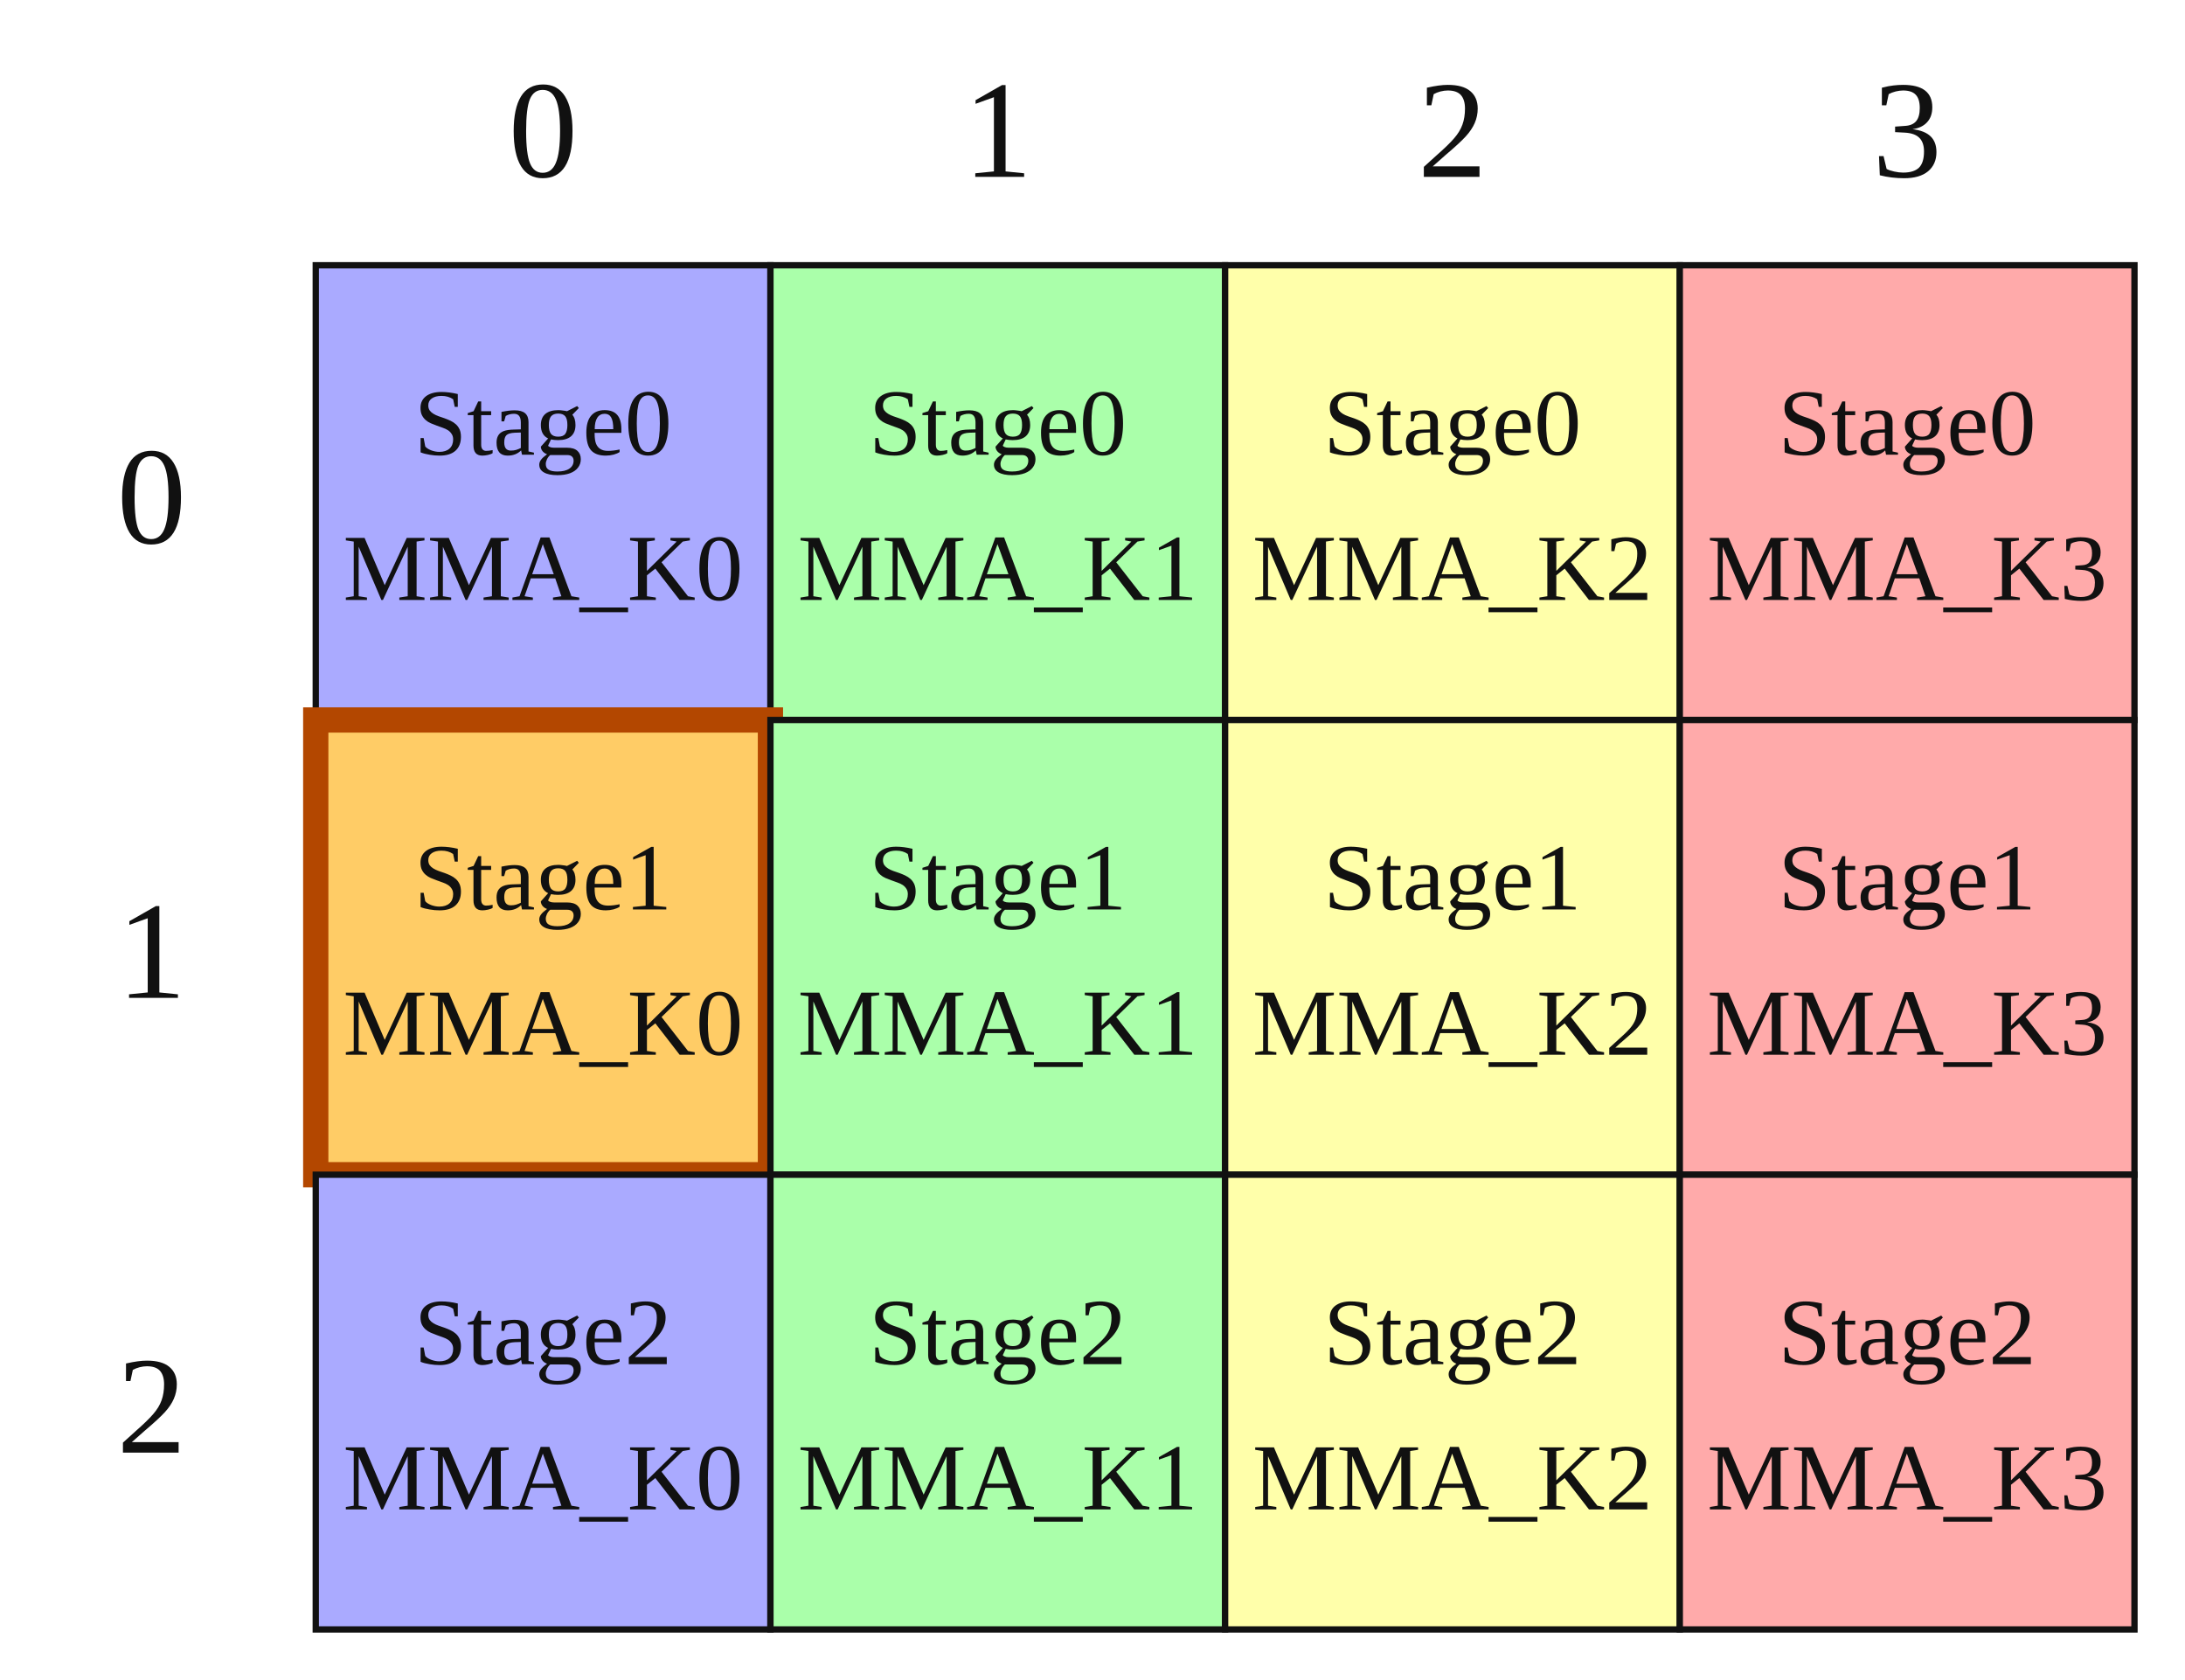
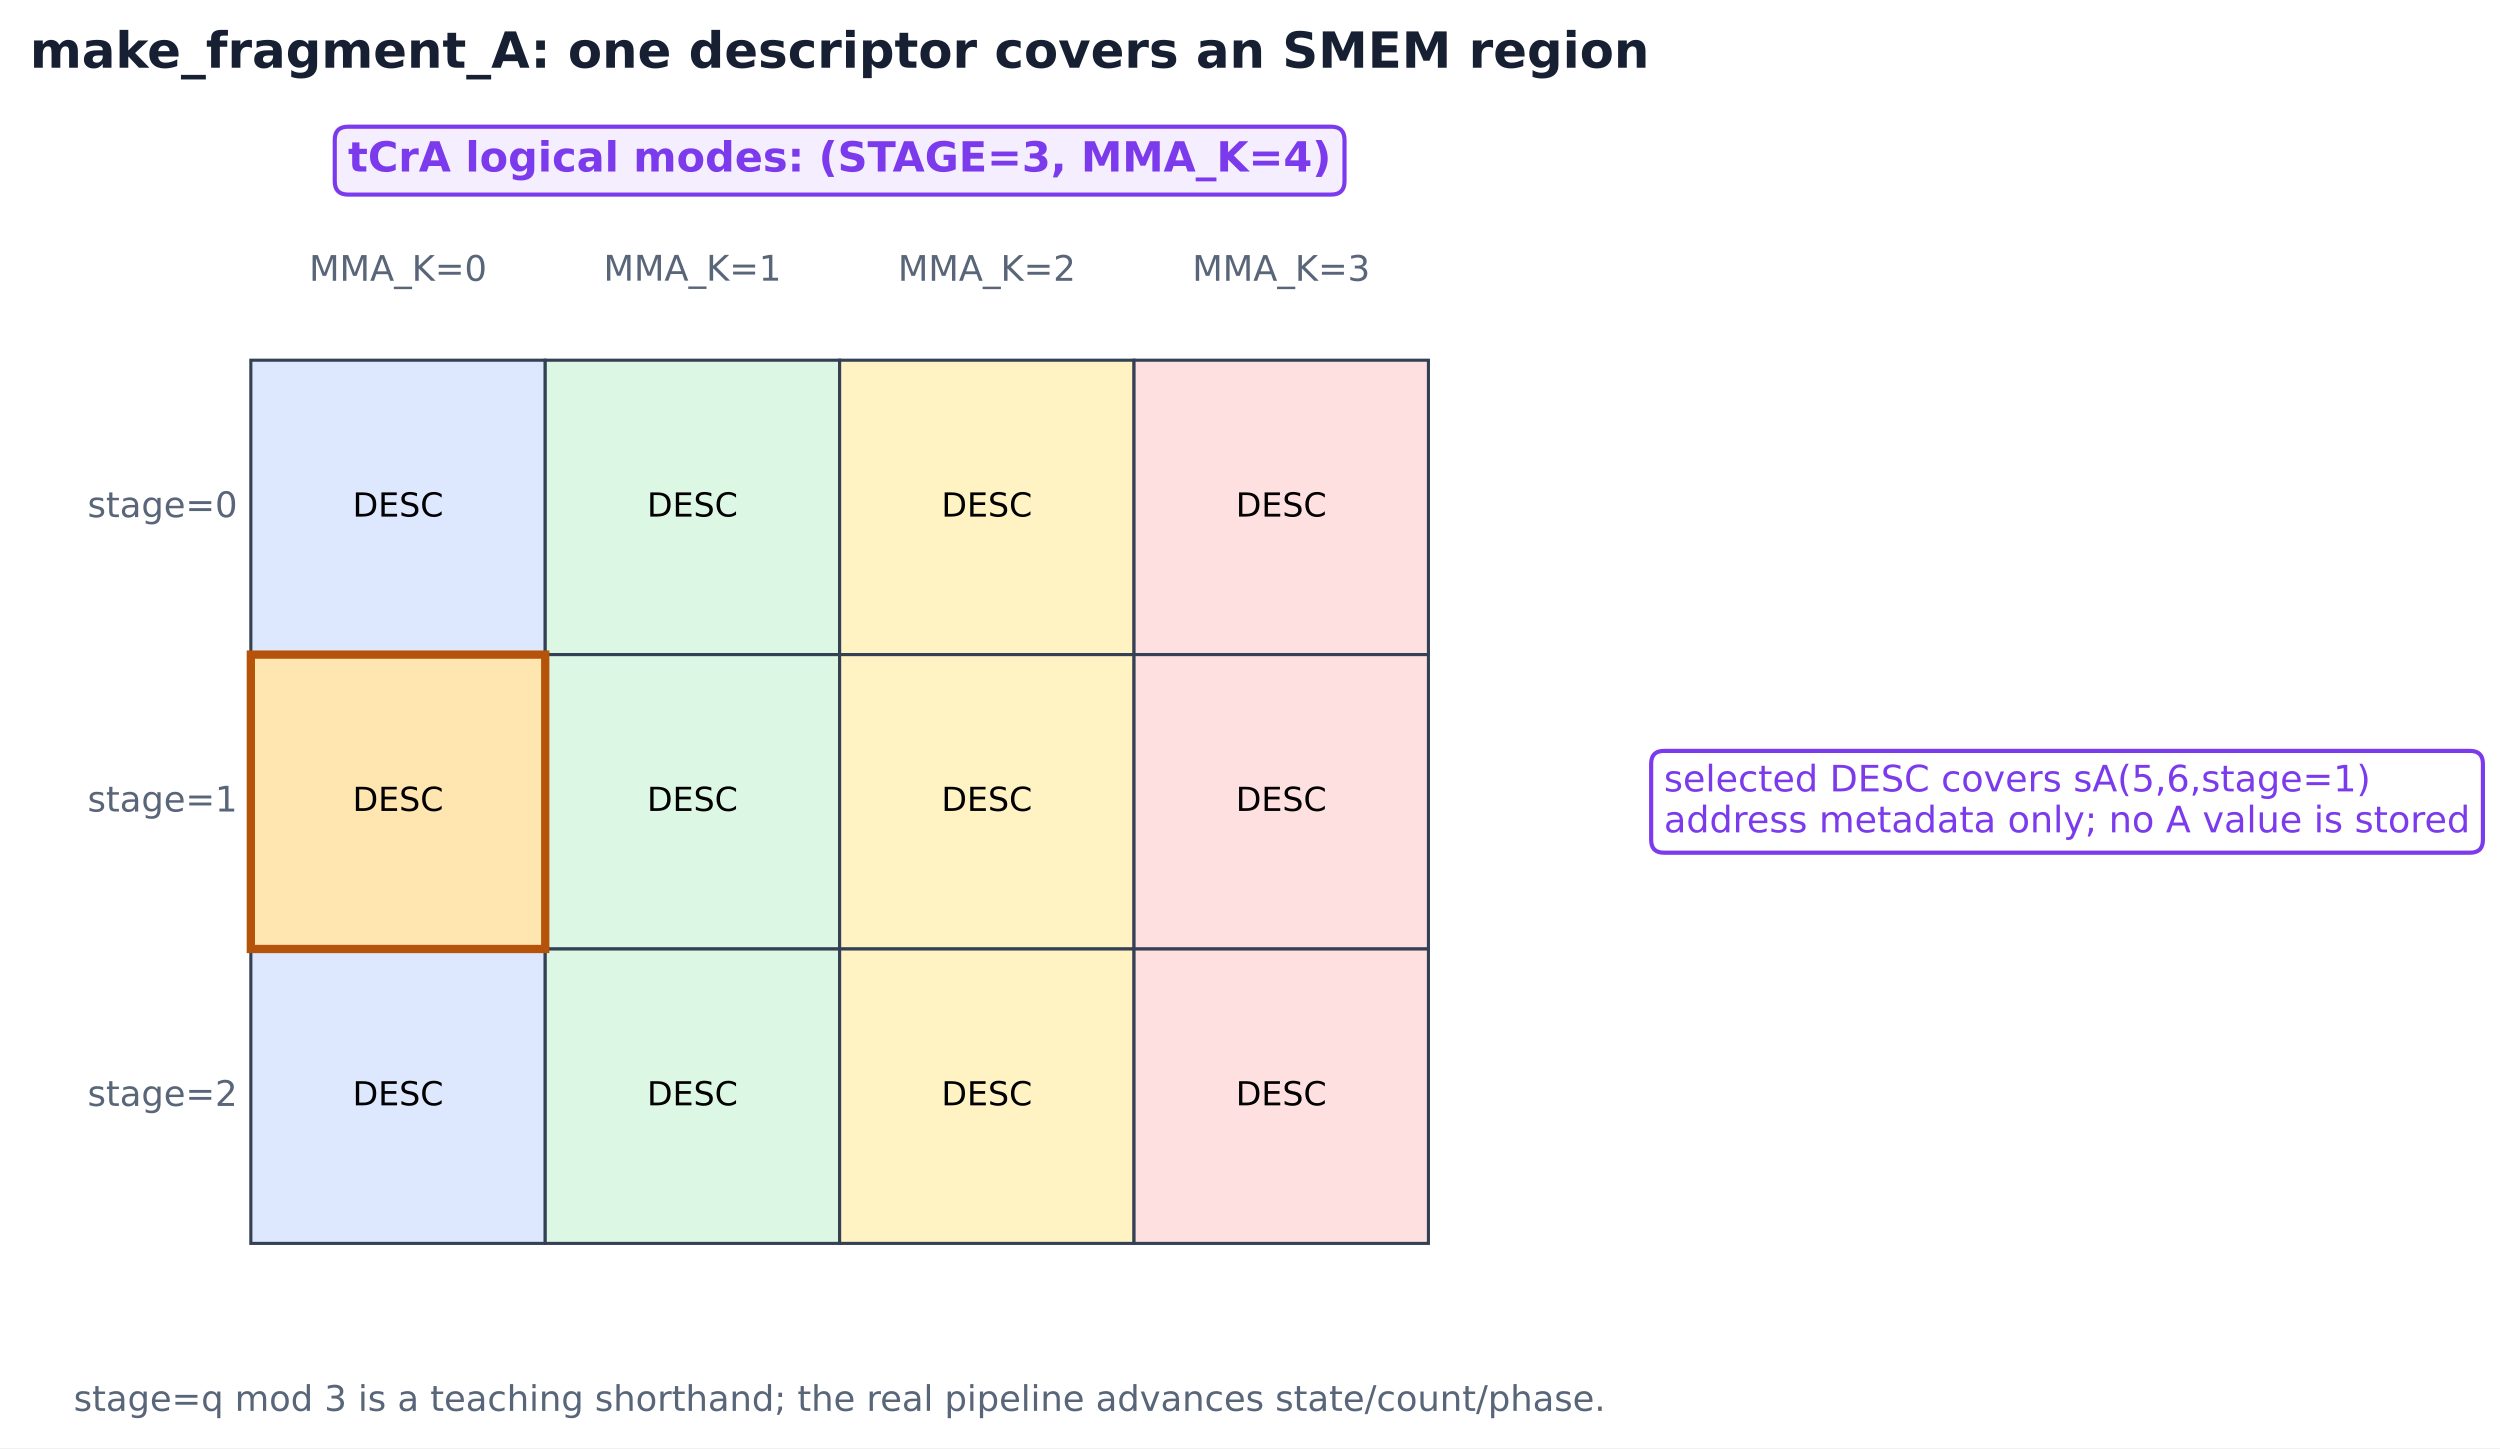
- <svg xmlns="http://www.w3.org/2000/svg" width="346" height="266" viewBox="0 0 346 266" role="img">
-   <style>
- text{font-family:'Times New Roman','Noto Serif CJK SC',serif;fill:#111111}
- .axis{font-size:22px}.cell{font-size:15px}
- </style>
-   <rect width="346" height="266" fill="#ffffff" />
-   <text x="86.0" y="28" class="axis" text-anchor="middle">0</text>
-   <text x="158.0" y="28" class="axis" text-anchor="middle">1</text>
-   <text x="230.0" y="28" class="axis" text-anchor="middle">2</text>
-   <text x="302.0" y="28" class="axis" text-anchor="middle">3</text>
-   <text x="24" y="86.0" class="axis" text-anchor="middle">0</text>
-   <text x="24" y="158.0" class="axis" text-anchor="middle">1</text>
-   <text x="24" y="230.0" class="axis" text-anchor="middle">2</text>
-   <rect x="50" y="42" width="72" height="72" fill="#aaaaff" stroke="#111111" stroke-width="1" />
-   <text x="86.0" y="72" class="cell" text-anchor="middle">Stage0</text>
-   <text x="86.0" y="95" class="cell" text-anchor="middle">MMA_K0</text>
-   <rect x="122" y="42" width="72" height="72" fill="#aaffaa" stroke="#111111" stroke-width="1" />
-   <text x="158.0" y="72" class="cell" text-anchor="middle">Stage0</text>
-   <text x="158.0" y="95" class="cell" text-anchor="middle">MMA_K1</text>
-   <rect x="194" y="42" width="72" height="72" fill="#ffffaa" stroke="#111111" stroke-width="1" />
-   <text x="230.0" y="72" class="cell" text-anchor="middle">Stage0</text>
-   <text x="230.0" y="95" class="cell" text-anchor="middle">MMA_K2</text>
-   <rect x="266" y="42" width="72" height="72" fill="#ffaaaa" stroke="#111111" stroke-width="1" />
-   <text x="302.0" y="72" class="cell" text-anchor="middle">Stage0</text>
-   <text x="302.0" y="95" class="cell" text-anchor="middle">MMA_K3</text>
-   <rect x="50" y="114" width="72" height="72" fill="#ffcc66" stroke="#b34700" stroke-width="4" />
-   <text x="86.0" y="144" class="cell" text-anchor="middle">Stage1</text>
-   <text x="86.0" y="167" class="cell" text-anchor="middle">MMA_K0</text>
-   <rect x="122" y="114" width="72" height="72" fill="#aaffaa" stroke="#111111" stroke-width="1" />
-   <text x="158.0" y="144" class="cell" text-anchor="middle">Stage1</text>
-   <text x="158.0" y="167" class="cell" text-anchor="middle">MMA_K1</text>
-   <rect x="194" y="114" width="72" height="72" fill="#ffffaa" stroke="#111111" stroke-width="1" />
-   <text x="230.0" y="144" class="cell" text-anchor="middle">Stage1</text>
-   <text x="230.0" y="167" class="cell" text-anchor="middle">MMA_K2</text>
-   <rect x="266" y="114" width="72" height="72" fill="#ffaaaa" stroke="#111111" stroke-width="1" />
-   <text x="302.0" y="144" class="cell" text-anchor="middle">Stage1</text>
-   <text x="302.0" y="167" class="cell" text-anchor="middle">MMA_K3</text>
-   <rect x="50" y="186" width="72" height="72" fill="#aaaaff" stroke="#111111" stroke-width="1" />
-   <text x="86.0" y="216" class="cell" text-anchor="middle">Stage2</text>
-   <text x="86.0" y="239" class="cell" text-anchor="middle">MMA_K0</text>
-   <rect x="122" y="186" width="72" height="72" fill="#aaffaa" stroke="#111111" stroke-width="1" />
-   <text x="158.0" y="216" class="cell" text-anchor="middle">Stage2</text>
-   <text x="158.0" y="239" class="cell" text-anchor="middle">MMA_K1</text>
-   <rect x="194" y="186" width="72" height="72" fill="#ffffaa" stroke="#111111" stroke-width="1" />
-   <text x="230.0" y="216" class="cell" text-anchor="middle">Stage2</text>
-   <text x="230.0" y="239" class="cell" text-anchor="middle">MMA_K2</text>
-   <rect x="266" y="186" width="72" height="72" fill="#ffaaaa" stroke="#111111" stroke-width="1" />
-   <text x="302.0" y="216" class="cell" text-anchor="middle">Stage2</text>
-   <text x="302.0" y="239" class="cell" text-anchor="middle">MMA_K3</text>
+ <svg xmlns="http://www.w3.org/2000/svg" width="602.42pt" height="348.941pt" viewBox="0 0 602.42 348.941" version="1.1">
+   <defs>
+     <style type="text/css">*{stroke-linejoin: round; stroke-linecap: butt}</style>
+   </defs>
+   <g id="figure_1">
+     <g id="patch_1">
+       <path d="M 0 348.941 L 602.42 348.941 L 602.42 0 L 0 0 z " style="fill: #ffffff" />
+     </g>
+     <g id="axes_1">
+       <g id="patch_2">
+         <path d="M 60.444 86.798 L 131.384 86.798 L 131.384 157.738 L 60.444 157.738 z " clip-path="url(#p34037b0518)" style="fill: #dde8ff; stroke: #344054; stroke-width: 0.75; stroke-linejoin: miter" />
+       </g>
+       <g id="patch_3">
+         <path d="M 131.384 86.798 L 202.324 86.798 L 202.324 157.738 L 131.384 157.738 z " clip-path="url(#p34037b0518)" style="fill: #ddf7e5; stroke: #344054; stroke-width: 0.75; stroke-linejoin: miter" />
+       </g>
+       <g id="patch_4">
+         <path d="M 202.324 86.798 L 273.264 86.798 L 273.264 157.738 L 202.324 157.738 z " clip-path="url(#p34037b0518)" style="fill: #fff3c4; stroke: #344054; stroke-width: 0.75; stroke-linejoin: miter" />
+       </g>
+       <g id="patch_5">
+         <path d="M 273.264 86.798 L 344.204 86.798 L 344.204 157.738 L 273.264 157.738 z " clip-path="url(#p34037b0518)" style="fill: #ffe0e0; stroke: #344054; stroke-width: 0.75; stroke-linejoin: miter" />
+       </g>
+       <g id="patch_6">
+         <path d="M 60.444 157.738 L 131.384 157.738 L 131.384 228.678 L 60.444 228.678 z " clip-path="url(#p34037b0518)" style="fill: #dde8ff; stroke: #344054; stroke-width: 0.75; stroke-linejoin: miter" />
+       </g>
+       <g id="patch_7">
+         <path d="M 131.384 157.738 L 202.324 157.738 L 202.324 228.678 L 131.384 228.678 z " clip-path="url(#p34037b0518)" style="fill: #ddf7e5; stroke: #344054; stroke-width: 0.75; stroke-linejoin: miter" />
+       </g>
+       <g id="patch_8">
+         <path d="M 202.324 157.738 L 273.264 157.738 L 273.264 228.678 L 202.324 228.678 z " clip-path="url(#p34037b0518)" style="fill: #fff3c4; stroke: #344054; stroke-width: 0.75; stroke-linejoin: miter" />
+       </g>
+       <g id="patch_9">
+         <path d="M 273.264 157.738 L 344.204 157.738 L 344.204 228.678 L 273.264 228.678 z " clip-path="url(#p34037b0518)" style="fill: #ffe0e0; stroke: #344054; stroke-width: 0.75; stroke-linejoin: miter" />
+       </g>
+       <g id="patch_10">
+         <path d="M 60.444 228.678 L 131.384 228.678 L 131.384 299.618 L 60.444 299.618 z " clip-path="url(#p34037b0518)" style="fill: #dde8ff; stroke: #344054; stroke-width: 0.75; stroke-linejoin: miter" />
+       </g>
+       <g id="patch_11">
+         <path d="M 131.384 228.678 L 202.324 228.678 L 202.324 299.618 L 131.384 299.618 z " clip-path="url(#p34037b0518)" style="fill: #ddf7e5; stroke: #344054; stroke-width: 0.75; stroke-linejoin: miter" />
+       </g>
+       <g id="patch_12">
+         <path d="M 202.324 228.678 L 273.264 228.678 L 273.264 299.618 L 202.324 299.618 z " clip-path="url(#p34037b0518)" style="fill: #fff3c4; stroke: #344054; stroke-width: 0.75; stroke-linejoin: miter" />
+       </g>
+       <g id="patch_13">
+         <path d="M 273.264 228.678 L 344.204 228.678 L 344.204 299.618 L 273.264 299.618 z " clip-path="url(#p34037b0518)" style="fill: #ffe0e0; stroke: #344054; stroke-width: 0.75; stroke-linejoin: miter" />
+       </g>
+       <g id="text_1">
+         <g id="patch_14">
+           <path d="M 400.956 205.473 L 595.22 205.473 Q 598.3 205.473 598.3 202.393 L 598.3 184.023 Q 598.3 180.943 595.22 180.943 L 400.956 180.943 Q 397.876 180.943 397.876 184.023 L 397.876 202.393 Q 397.876 205.473 400.956 205.473 z " style="fill: #ffffff; stroke: #7c3aed; stroke-linejoin: miter" />
+         </g>
+         <text style="font-size: 8.8px; font-family: 'DejaVu Sans'; fill: #7c3aed" transform="translate(400.9558 190.7092)">selected DESC covers sA(5,6,stage=1)</text>
+         <text style="font-size: 8.8px; font-family: 'DejaVu Sans'; fill: #7c3aed" transform="translate(400.9558 200.5633)">address metadata only; no A value is stored</text>
+       </g>
+       <g id="text_2">
+         <g id="patch_15">
+           <path d="M 83.866 46.886 L 320.782 46.886 Q 323.982 46.886 323.982 43.686 L 323.982 33.73 Q 323.982 30.53 320.782 30.53 L 83.866 30.53 Q 80.666 30.53 80.666 33.73 L 80.666 43.686 Q 80.666 46.886 83.866 46.886 z " style="fill: #f5eeff; stroke: #7c3aed; stroke-linejoin: miter" />
+         </g>
+         <text style="font-weight: 700; font-size: 10px; font-family: 'DejaVu Sans'; text-anchor: middle; fill: #7c3aed" x="202.324" y="41.328" transform="rotate(-0 202.3237 41.328)">tCrA logical modes: (STAGE=3, MMA_K=4)</text>
+       </g>
+       <g id="patch_16">
+         <path d="M 60.444 157.738 L 131.384 157.738 L 131.384 228.678 L 60.444 228.678 z " clip-path="url(#p34037b0518)" style="fill: #ffe6b0; stroke: #b45309; stroke-width: 2; stroke-linejoin: miter" />
+       </g>
+       <g id="text_3">
+         <text style="font-size: 8px; font-family: 'DejaVu Sans'; text-anchor: middle" x="95.914" y="124.475" transform="rotate(-0 95.91375 124.4755)">DESC</text>
+       </g>
+       <g id="text_4">
+         <text style="font-size: 8px; font-family: 'DejaVu Sans'; text-anchor: middle" x="166.854" y="124.475" transform="rotate(-0 166.8537 124.4755)">DESC</text>
+       </g>
+       <g id="text_5">
+         <text style="font-size: 8px; font-family: 'DejaVu Sans'; text-anchor: middle" x="237.794" y="124.475" transform="rotate(-0 237.7937 124.4755)">DESC</text>
+       </g>
+       <g id="text_6">
+         <text style="font-size: 8px; font-family: 'DejaVu Sans'; text-anchor: middle" x="308.734" y="124.475" transform="rotate(-0 308.7337 124.4755)">DESC</text>
+       </g>
+       <g id="text_7">
+         <text style="font-size: 8px; font-family: 'DejaVu Sans'; text-anchor: middle" x="95.914" y="195.416" transform="rotate(-0 95.91375 195.4155)">DESC</text>
+       </g>
+       <g id="text_8">
+         <text style="font-size: 8px; font-family: 'DejaVu Sans'; text-anchor: middle" x="166.854" y="195.416" transform="rotate(-0 166.8537 195.4155)">DESC</text>
+       </g>
+       <g id="text_9">
+         <text style="font-size: 8px; font-family: 'DejaVu Sans'; text-anchor: middle" x="237.794" y="195.416" transform="rotate(-0 237.7937 195.4155)">DESC</text>
+       </g>
+       <g id="text_10">
+         <text style="font-size: 8px; font-family: 'DejaVu Sans'; text-anchor: middle" x="308.734" y="195.416" transform="rotate(-0 308.7337 195.4155)">DESC</text>
+       </g>
+       <g id="text_11">
+         <text style="font-size: 8px; font-family: 'DejaVu Sans'; text-anchor: middle" x="95.914" y="266.356" transform="rotate(-0 95.91375 266.3555)">DESC</text>
+       </g>
+       <g id="text_12">
+         <text style="font-size: 8px; font-family: 'DejaVu Sans'; text-anchor: middle" x="166.854" y="266.356" transform="rotate(-0 166.8537 266.3555)">DESC</text>
+       </g>
+       <g id="text_13">
+         <text style="font-size: 8px; font-family: 'DejaVu Sans'; text-anchor: middle" x="237.794" y="266.356" transform="rotate(-0 237.7937 266.3555)">DESC</text>
+       </g>
+       <g id="text_14">
+         <text style="font-size: 8px; font-family: 'DejaVu Sans'; text-anchor: middle" x="308.734" y="266.356" transform="rotate(-0 308.7337 266.3555)">DESC</text>
+       </g>
+       <g id="text_15">
+         <text style="font-size: 8.5px; font-family: 'DejaVu Sans'; text-anchor: middle; fill: #596579" x="39.162" y="124.613" transform="rotate(-0 39.16175 124.6135)">stage=0</text>
+       </g>
+       <g id="text_16">
+         <text style="font-size: 8.5px; font-family: 'DejaVu Sans'; text-anchor: middle; fill: #596579" x="39.162" y="195.553" transform="rotate(-0 39.16175 195.5535)">stage=1</text>
+       </g>
+       <g id="text_17">
+         <text style="font-size: 8.5px; font-family: 'DejaVu Sans'; text-anchor: middle; fill: #596579" x="39.162" y="266.493" transform="rotate(-0 39.16175 266.4935)">stage=2</text>
+       </g>
+       <g id="text_18">
+         <text style="font-size: 8.5px; font-family: 'DejaVu Sans'; text-anchor: middle; fill: #596579" x="95.914" y="67.668" transform="rotate(-0 95.91375 67.66823)">MMA_K=0</text>
+       </g>
+       <g id="text_19">
+         <text style="font-size: 8.5px; font-family: 'DejaVu Sans'; text-anchor: middle; fill: #596579" x="166.854" y="67.625" transform="rotate(-0 166.8537 67.62506)">MMA_K=1</text>
+       </g>
+       <g id="text_20">
+         <text style="font-size: 8.5px; font-family: 'DejaVu Sans'; text-anchor: middle; fill: #596579" x="237.794" y="67.668" transform="rotate(-0 237.7937 67.66823)">MMA_K=2</text>
+       </g>
+       <g id="text_21">
+         <text style="font-size: 8.5px; font-family: 'DejaVu Sans'; text-anchor: middle; fill: #596579" x="308.734" y="67.668" transform="rotate(-0 308.7337 67.66823)">MMA_K=3</text>
+       </g>
+     </g>
+     <g id="text_22">
+       <text style="font-weight: 700; font-size: 12px; font-family: 'DejaVu Sans'; text-anchor: middle; fill: #172033" x="202.324" y="16.318" transform="rotate(-0 202.3237 16.31812)">make_fragment_A: one descriptor covers an SMEM region</text>
+     </g>
+     <g id="text_23">
+       <text style="font-size: 8.5px; font-family: 'DejaVu Sans'; text-anchor: middle; fill: #596579" x="202.324" y="339.973" transform="rotate(-0 202.3237 339.9731)">stage=q mod 3 is a teaching shorthand; the real pipeline advances state/count/phase.</text>
+     </g>
+   </g>
+   <defs>
+     <clipPath id="p34037b0518">
+       <rect x="24.974" y="51.328" width="354.7" height="283.76" />
+     </clipPath>
+   </defs>
</svg>
